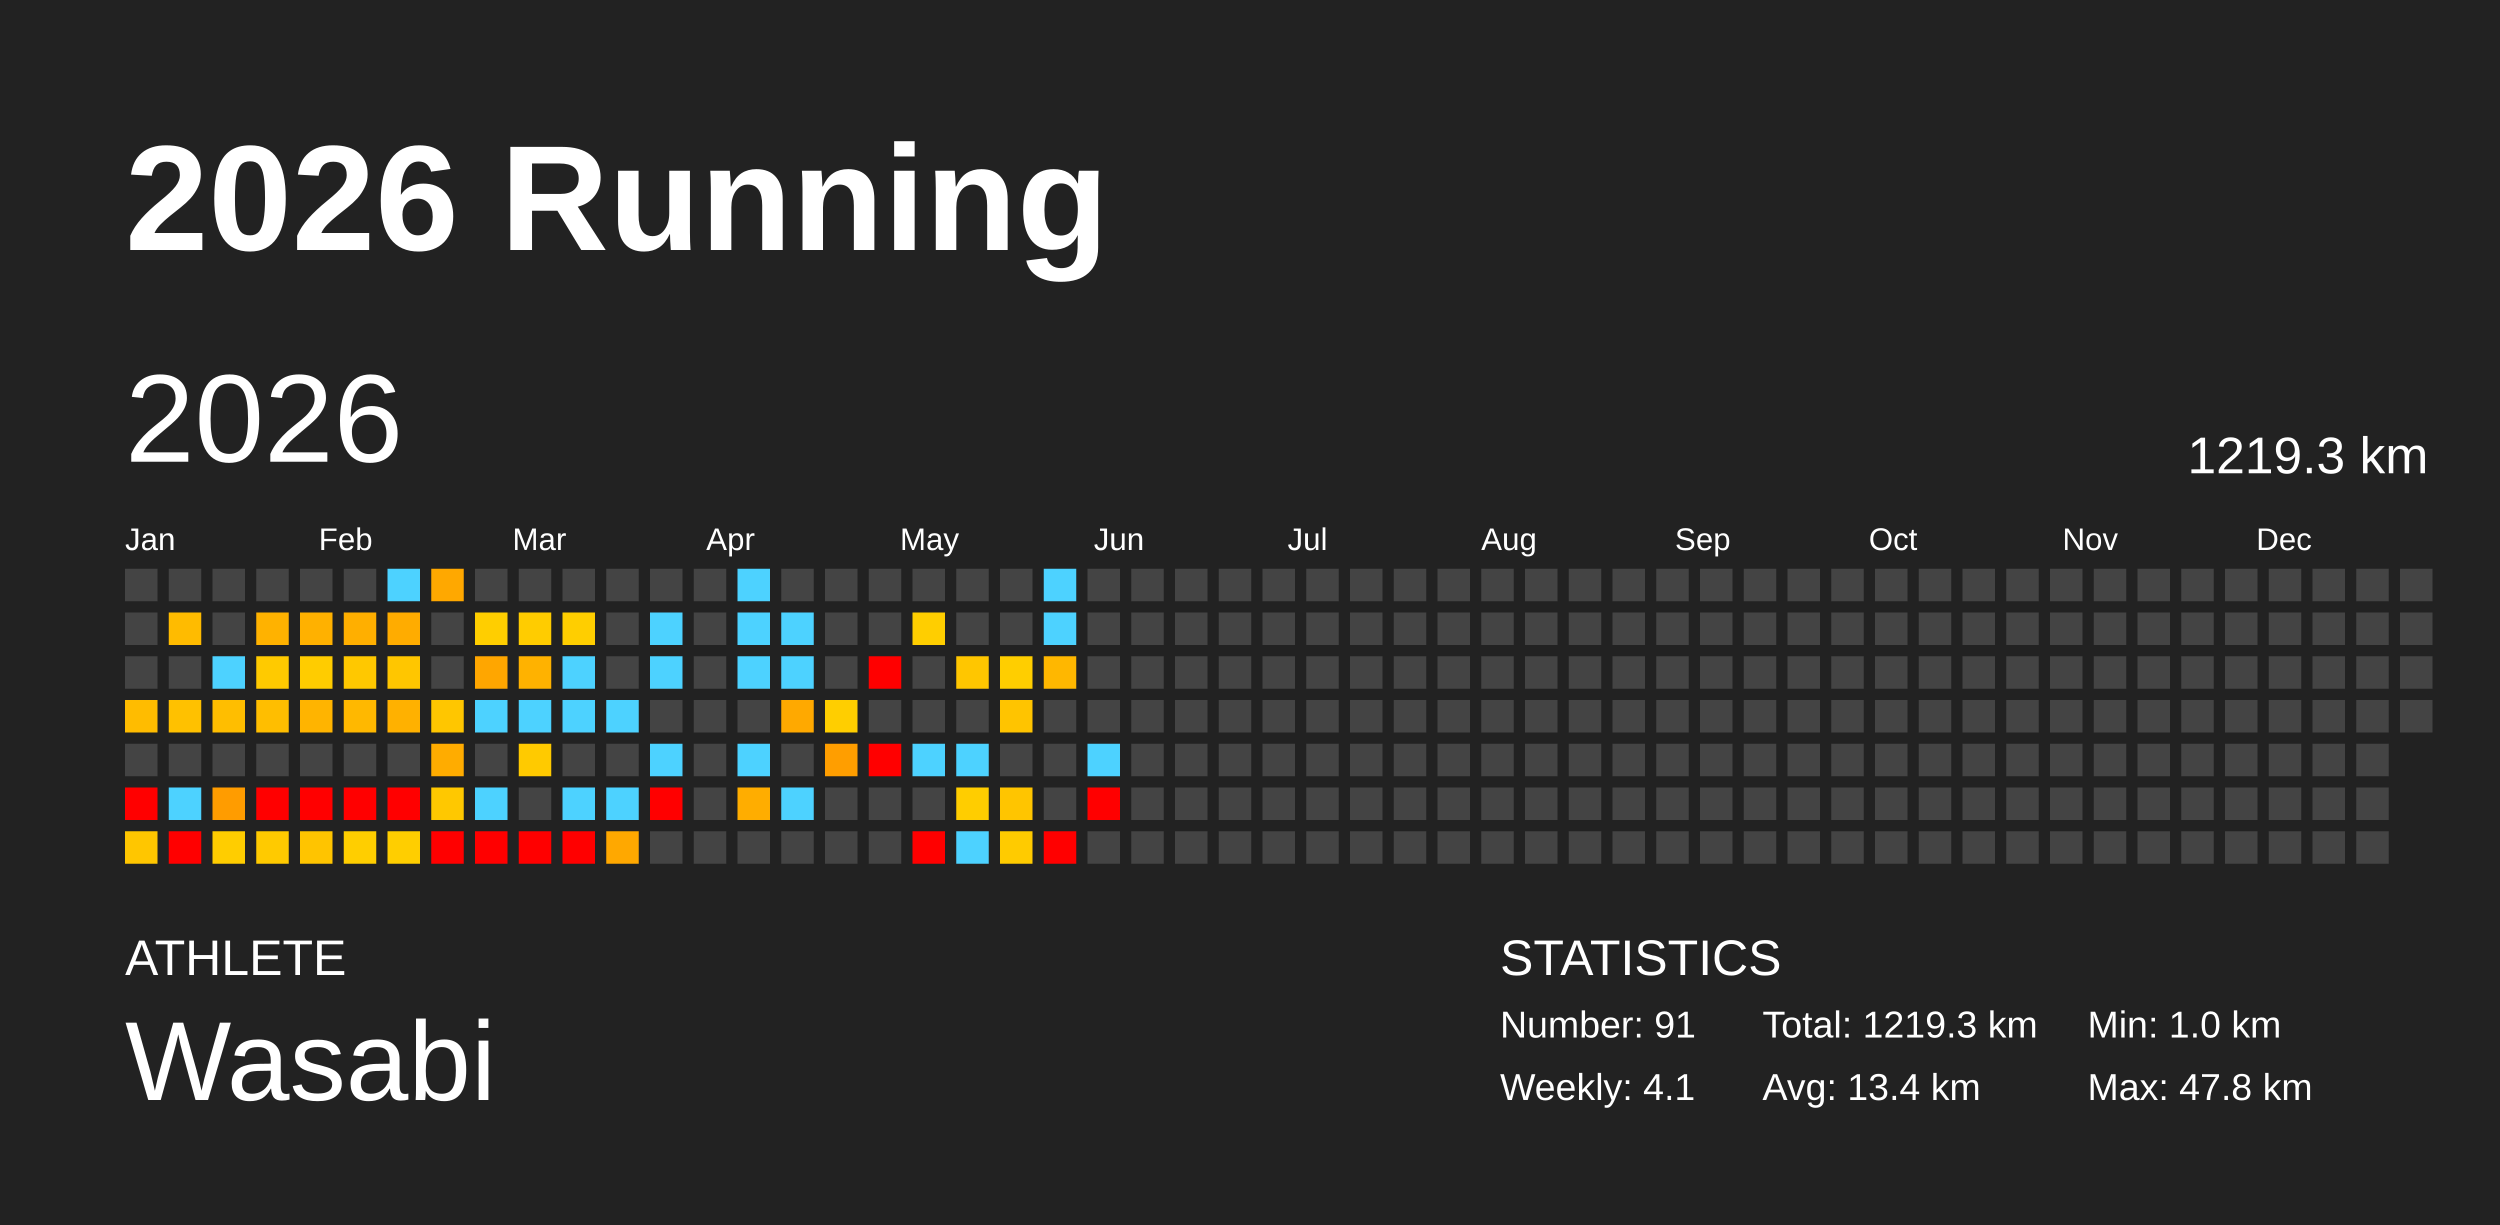
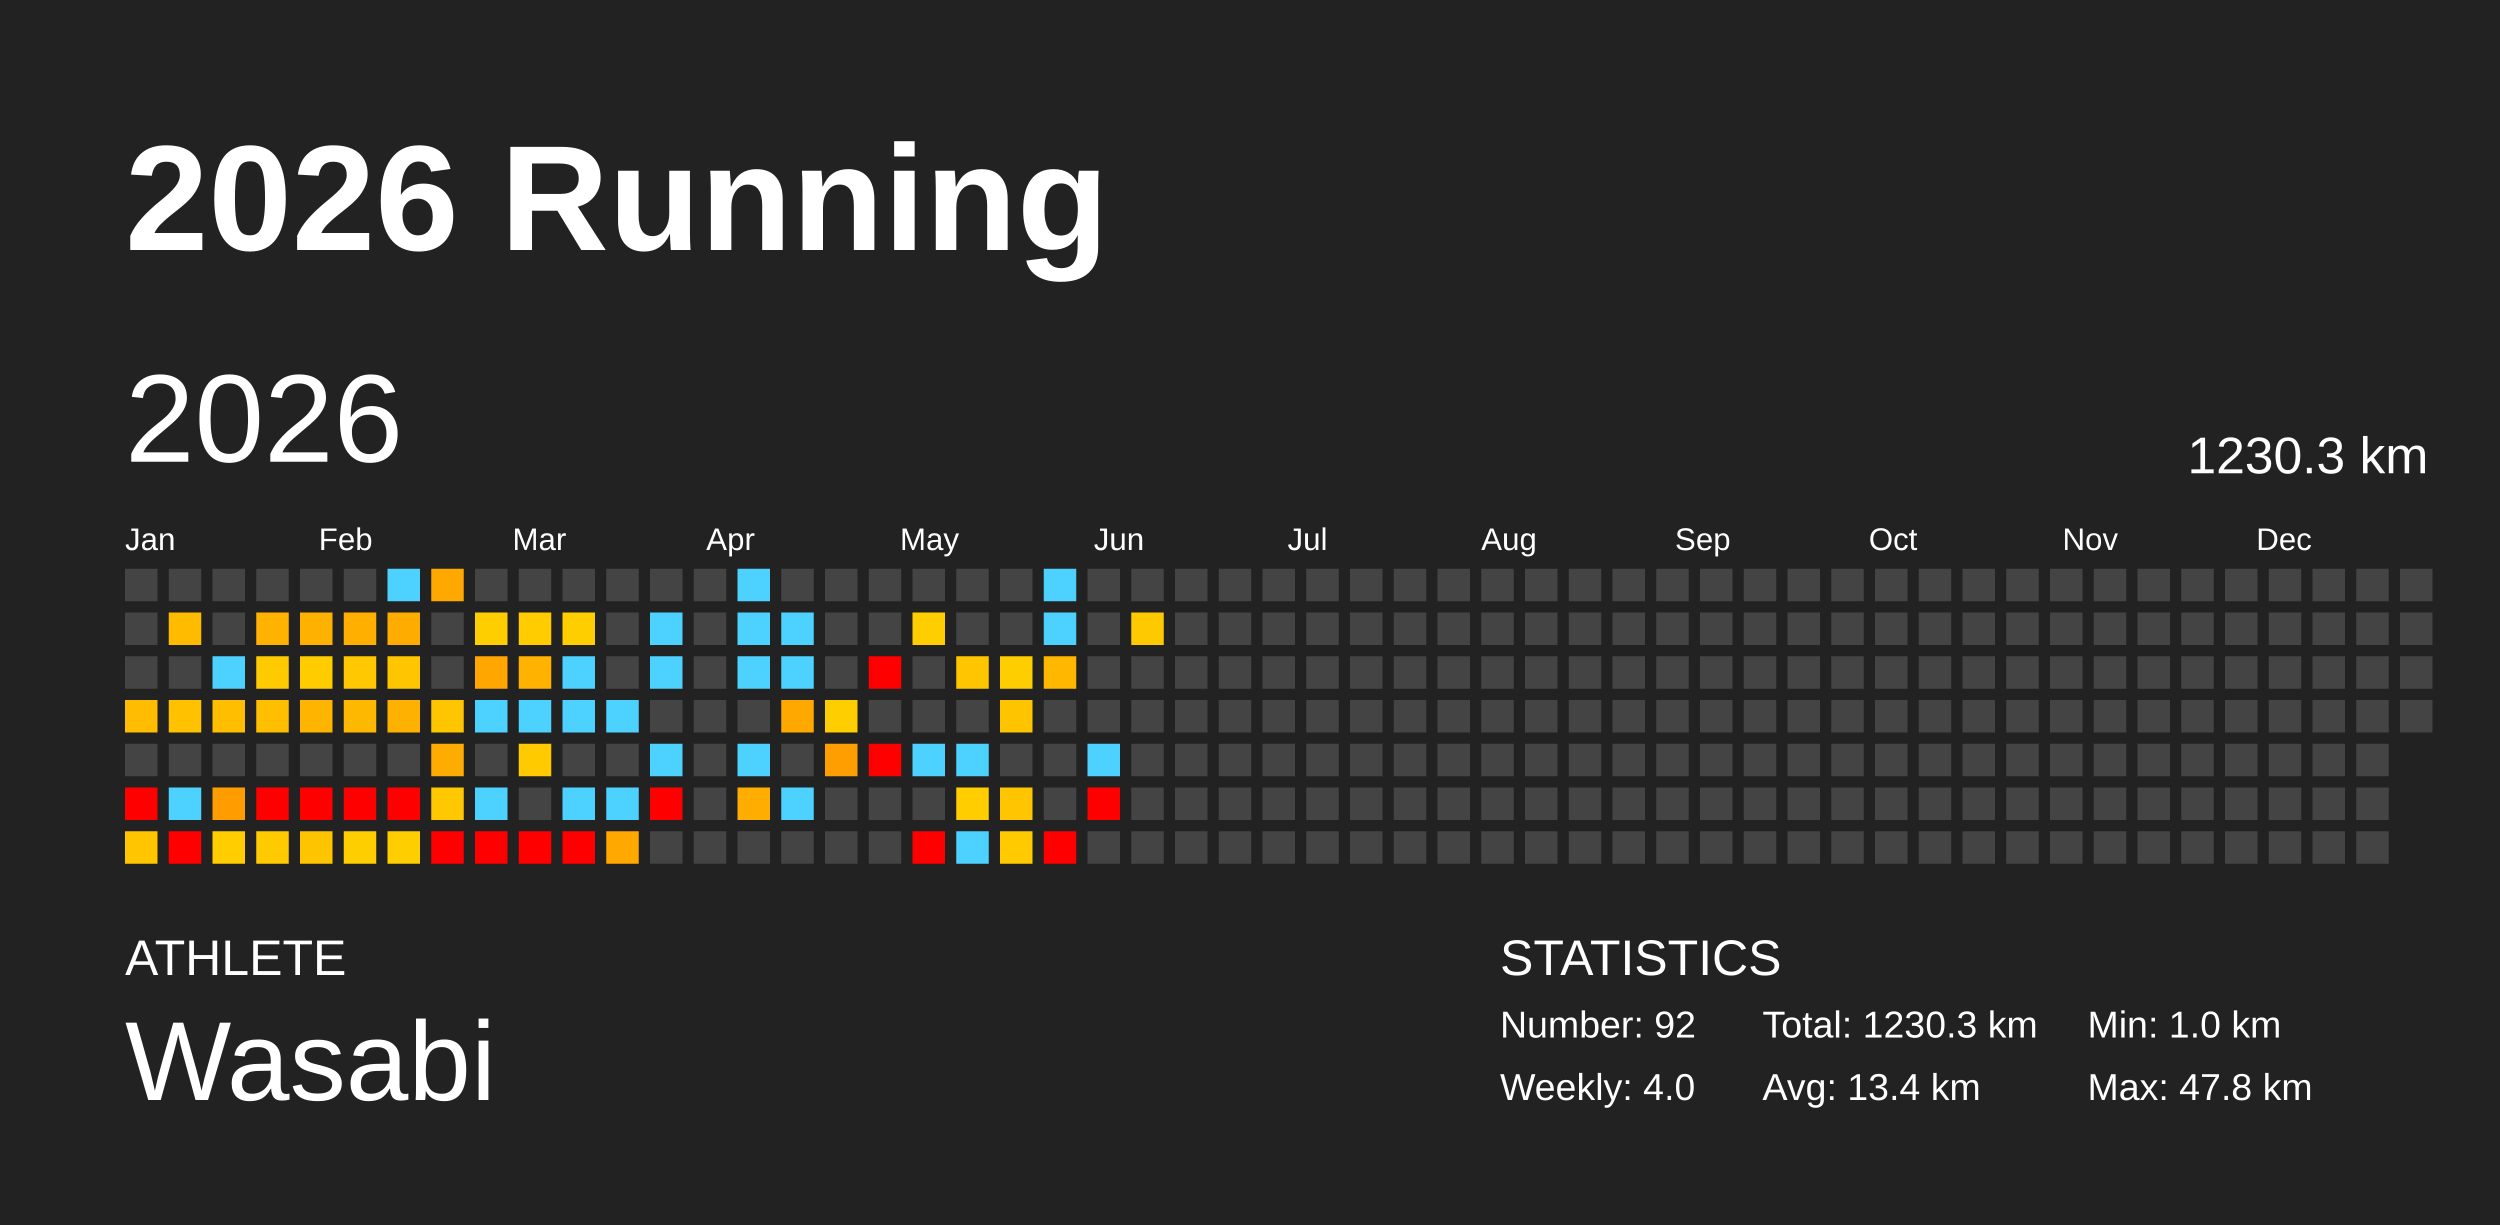
<svg xmlns="http://www.w3.org/2000/svg" baseProfile="full" height="98mm" version="1.1" viewBox="0,0,200,98" width="200mm">
  <defs />
  <rect fill="#222222" height="98" width="200" x="0" y="0" />
  <text fill="#FFFFFF" style="font-size:12px; font-family:Arial; font-weight:bold;" x="10" y="20">2026 Running</text>
  <text fill="#FFFFFF" style="font-size:4px; font-family:Arial" x="10" y="78">ATHLETE</text>
  <text fill="#FFFFFF" style="font-size:9px; font-family:Arial" x="10" y="88">Wasabi</text>
  <text fill="#FFFFFF" style="font-size:4px; font-family:Arial" x="120" y="78">STATISTICS</text>
-   <text fill="#FFFFFF" style="font-size:3px; font-family:Arial" x="120" y="83">Number: 91</text>
-   <text fill="#FFFFFF" style="font-size:3px; font-family:Arial" x="120" y="88">Weekly: 4.1</text>
-   <text fill="#FFFFFF" style="font-size:3px; font-family:Arial" x="141" y="83">Total: 1219.3 km</text>
+   <text fill="#FFFFFF" style="font-size:3px; font-family:Arial" x="120" y="83">Number: 92</text>
+   <text fill="#FFFFFF" style="font-size:3px; font-family:Arial" x="120" y="88">Weekly: 4.0</text>
+   <text fill="#FFFFFF" style="font-size:3px; font-family:Arial" x="141" y="83">Total: 1230.3 km</text>
  <text fill="#FFFFFF" style="font-size:3px; font-family:Arial" x="141" y="88">Avg: 13.4 km</text>
  <text fill="#FFFFFF" style="font-size:3px; font-family:Arial" x="167" y="83">Min: 1.0 km</text>
  <text fill="#FFFFFF" style="font-size:3px; font-family:Arial" x="167" y="88">Max: 47.8 km</text>
  <text dominant-baseline="hanging" fill="#FFFFFF" style="font-size:10.0px; font-family:Arial;" x="10" y="30">2026</text>
-   <text dominant-baseline="hanging" fill="#FFFFFF" style="font-size:4.125px; font-family:Arial;" x="175" y="35">1219.3 km</text>
+   <text dominant-baseline="hanging" fill="#FFFFFF" style="font-size:4.125px; font-family:Arial;" x="175" y="35">1230.3 km</text>
  <text fill="#FFFFFF" style="font-size:2.5px; font-family:Arial" x="10.0" y="44">Jan</text>
  <text fill="#FFFFFF" style="font-size:2.5px; font-family:Arial" x="25.5" y="44">Feb</text>
  <text fill="#FFFFFF" style="font-size:2.5px; font-family:Arial" x="41.0" y="44">Mar</text>
  <text fill="#FFFFFF" style="font-size:2.5px; font-family:Arial" x="56.5" y="44">Apr</text>
  <text fill="#FFFFFF" style="font-size:2.5px; font-family:Arial" x="72.0" y="44">May</text>
  <text fill="#FFFFFF" style="font-size:2.5px; font-family:Arial" x="87.5" y="44">Jun</text>
  <text fill="#FFFFFF" style="font-size:2.5px; font-family:Arial" x="103.0" y="44">Jul</text>
  <text fill="#FFFFFF" style="font-size:2.5px; font-family:Arial" x="118.5" y="44">Aug</text>
  <text fill="#FFFFFF" style="font-size:2.5px; font-family:Arial" x="134.0" y="44">Sep</text>
  <text fill="#FFFFFF" style="font-size:2.5px; font-family:Arial" x="149.5" y="44">Oct</text>
  <text fill="#FFFFFF" style="font-size:2.5px; font-family:Arial" x="165.0" y="44">Nov</text>
  <text fill="#FFFFFF" style="font-size:2.5px; font-family:Arial" x="180.5" y="44">Dec</text>
  <rect fill="#444444" height="2.6" width="2.6" x="10.0" y="45.5" />
  <rect fill="#444444" height="2.6" width="2.6" x="10.0" y="49.0" />
  <rect fill="#444444" height="2.6" width="2.6" x="10.0" y="52.5" />
  <rect fill="#ffbc00" height="2.6" width="2.6" x="10.0" y="56.0" />
  <rect fill="#444444" height="2.6" width="2.6" x="10.0" y="59.5" />
  <rect fill="red" height="2.6" width="2.6" x="10.0" y="63.0" />
  <rect fill="#ffc600" height="2.6" width="2.6" x="10.0" y="66.5" />
  <rect fill="#444444" height="2.6" width="2.6" x="13.5" y="45.5" />
  <rect fill="#ffbb00" height="2.6" width="2.6" x="13.5" y="49.0" />
  <rect fill="#444444" height="2.6" width="2.6" x="13.5" y="52.5" />
  <rect fill="#ffc100" height="2.6" width="2.6" x="13.5" y="56.0" />
  <rect fill="#444444" height="2.6" width="2.6" x="13.5" y="59.5" />
  <rect fill="#4dd2ff" height="2.6" width="2.6" x="13.5" y="63.0" />
  <rect fill="red" height="2.6" width="2.6" x="13.5" y="66.5" />
  <rect fill="#444444" height="2.6" width="2.6" x="17.0" y="45.5" />
  <rect fill="#444444" height="2.6" width="2.6" x="17.0" y="49.0" />
  <rect fill="#4dd2ff" height="2.6" width="2.6" x="17.0" y="52.5" />
  <rect fill="#ffbe00" height="2.6" width="2.6" x="17.0" y="56.0" />
  <rect fill="#444444" height="2.6" width="2.6" x="17.0" y="59.5" />
  <rect fill="#ff9c00" height="2.6" width="2.6" x="17.0" y="63.0" />
  <rect fill="#ffcd00" height="2.6" width="2.6" x="17.0" y="66.5" />
  <rect fill="#444444" height="2.6" width="2.6" x="20.5" y="45.5" />
  <rect fill="#ffb200" height="2.6" width="2.6" x="20.5" y="49.0" />
  <rect fill="#ffca00" height="2.6" width="2.6" x="20.5" y="52.5" />
  <rect fill="#ffbe00" height="2.6" width="2.6" x="20.5" y="56.0" />
  <rect fill="#444444" height="2.6" width="2.6" x="20.5" y="59.5" />
  <rect fill="red" height="2.6" width="2.6" x="20.5" y="63.0" />
  <rect fill="#ffca00" height="2.6" width="2.6" x="20.5" y="66.5" />
  <rect fill="#444444" height="2.6" width="2.6" x="24.0" y="45.5" />
  <rect fill="#ffb100" height="2.6" width="2.6" x="24.0" y="49.0" />
  <rect fill="#ffcc00" height="2.6" width="2.6" x="24.0" y="52.5" />
  <rect fill="#ffb400" height="2.6" width="2.6" x="24.0" y="56.0" />
  <rect fill="#444444" height="2.6" width="2.6" x="24.0" y="59.5" />
  <rect fill="red" height="2.6" width="2.6" x="24.0" y="63.0" />
  <rect fill="#ffc400" height="2.6" width="2.6" x="24.0" y="66.5" />
  <rect fill="#444444" height="2.6" width="2.6" x="27.5" y="45.5" />
  <rect fill="#ffaf00" height="2.6" width="2.6" x="27.5" y="49.0" />
  <rect fill="#ffc800" height="2.6" width="2.6" x="27.5" y="52.5" />
  <rect fill="#ffb800" height="2.6" width="2.6" x="27.5" y="56.0" />
  <rect fill="#444444" height="2.6" width="2.6" x="27.5" y="59.5" />
  <rect fill="red" height="2.6" width="2.6" x="27.5" y="63.0" />
  <rect fill="#ffce00" height="2.6" width="2.6" x="27.5" y="66.5" />
  <rect fill="#4dd2ff" height="2.6" width="2.6" x="31.0" y="45.5" />
  <rect fill="#ffac00" height="2.6" width="2.6" x="31.0" y="49.0" />
  <rect fill="#ffc600" height="2.6" width="2.6" x="31.0" y="52.5" />
  <rect fill="#ffb100" height="2.6" width="2.6" x="31.0" y="56.0" />
  <rect fill="#444444" height="2.6" width="2.6" x="31.0" y="59.5" />
  <rect fill="red" height="2.6" width="2.6" x="31.0" y="63.0" />
  <rect fill="#ffce00" height="2.6" width="2.6" x="31.0" y="66.5" />
  <rect fill="#ffa800" height="2.6" width="2.6" x="34.5" y="45.5" />
  <rect fill="#444444" height="2.6" width="2.6" x="34.5" y="49.0" />
  <rect fill="#444444" height="2.6" width="2.6" x="34.5" y="52.5" />
  <rect fill="#ffc600" height="2.6" width="2.6" x="34.5" y="56.0" />
  <rect fill="#ffac00" height="2.6" width="2.6" x="34.5" y="59.5" />
  <rect fill="#ffc800" height="2.6" width="2.6" x="34.5" y="63.0" />
  <rect fill="red" height="2.6" width="2.6" x="34.5" y="66.5" />
  <rect fill="#444444" height="2.6" width="2.6" x="38.0" y="45.5" />
  <rect fill="#ffce00" height="2.6" width="2.6" x="38.0" y="49.0" />
  <rect fill="#ffa600" height="2.6" width="2.6" x="38.0" y="52.5" />
  <rect fill="#4dd2ff" height="2.6" width="2.6" x="38.0" y="56.0" />
  <rect fill="#444444" height="2.6" width="2.6" x="38.0" y="59.5" />
  <rect fill="#4dd2ff" height="2.6" width="2.6" x="38.0" y="63.0" />
  <rect fill="red" height="2.6" width="2.6" x="38.0" y="66.5" />
  <rect fill="#444444" height="2.6" width="2.6" x="41.5" y="45.5" />
  <rect fill="#ffcc00" height="2.6" width="2.6" x="41.5" y="49.0" />
  <rect fill="#ffb200" height="2.6" width="2.6" x="41.5" y="52.5" />
  <rect fill="#4dd2ff" height="2.6" width="2.6" x="41.5" y="56.0" />
  <rect fill="#ffca00" height="2.6" width="2.6" x="41.5" y="59.5" />
  <rect fill="#444444" height="2.6" width="2.6" x="41.5" y="63.0" />
  <rect fill="red" height="2.6" width="2.6" x="41.5" y="66.5" />
  <rect fill="#444444" height="2.6" width="2.6" x="45.0" y="45.5" />
  <rect fill="#ffce00" height="2.6" width="2.6" x="45.0" y="49.0" />
  <rect fill="#4dd2ff" height="2.6" width="2.6" x="45.0" y="52.5" />
  <rect fill="#4dd2ff" height="2.6" width="2.6" x="45.0" y="56.0" />
  <rect fill="#444444" height="2.6" width="2.6" x="45.0" y="59.5" />
  <rect fill="#4dd2ff" height="2.6" width="2.6" x="45.0" y="63.0" />
  <rect fill="red" height="2.6" width="2.6" x="45.0" y="66.5" />
  <rect fill="#444444" height="2.6" width="2.6" x="48.5" y="45.5" />
  <rect fill="#444444" height="2.6" width="2.6" x="48.5" y="49.0" />
  <rect fill="#444444" height="2.6" width="2.6" x="48.5" y="52.5" />
  <rect fill="#4dd2ff" height="2.6" width="2.6" x="48.5" y="56.0" />
  <rect fill="#444444" height="2.6" width="2.6" x="48.5" y="59.5" />
  <rect fill="#4dd2ff" height="2.6" width="2.6" x="48.5" y="63.0" />
  <rect fill="#ffa800" height="2.6" width="2.6" x="48.5" y="66.5" />
  <rect fill="#444444" height="2.6" width="2.6" x="52.0" y="45.5" />
  <rect fill="#4dd2ff" height="2.6" width="2.6" x="52.0" y="49.0" />
  <rect fill="#4dd2ff" height="2.6" width="2.6" x="52.0" y="52.5" />
  <rect fill="#444444" height="2.6" width="2.6" x="52.0" y="56.0" />
  <rect fill="#4dd2ff" height="2.6" width="2.6" x="52.0" y="59.5" />
  <rect fill="red" height="2.6" width="2.6" x="52.0" y="63.0" />
  <rect fill="#444444" height="2.6" width="2.6" x="52.0" y="66.5" />
  <rect fill="#444444" height="2.6" width="2.6" x="55.5" y="45.5" />
  <rect fill="#444444" height="2.6" width="2.6" x="55.5" y="49.0" />
  <rect fill="#444444" height="2.6" width="2.6" x="55.5" y="52.5" />
  <rect fill="#444444" height="2.6" width="2.6" x="55.5" y="56.0" />
  <rect fill="#444444" height="2.6" width="2.6" x="55.5" y="59.5" />
  <rect fill="#444444" height="2.6" width="2.6" x="55.5" y="63.0" />
  <rect fill="#444444" height="2.6" width="2.6" x="55.5" y="66.5" />
  <rect fill="#4dd2ff" height="2.6" width="2.6" x="59.0" y="45.5" />
  <rect fill="#4dd2ff" height="2.6" width="2.6" x="59.0" y="49.0" />
  <rect fill="#4dd2ff" height="2.6" width="2.6" x="59.0" y="52.5" />
  <rect fill="#444444" height="2.6" width="2.6" x="59.0" y="56.0" />
  <rect fill="#4dd2ff" height="2.6" width="2.6" x="59.0" y="59.5" />
  <rect fill="#ffad00" height="2.6" width="2.6" x="59.0" y="63.0" />
  <rect fill="#444444" height="2.6" width="2.6" x="59.0" y="66.5" />
  <rect fill="#444444" height="2.6" width="2.6" x="62.5" y="45.5" />
  <rect fill="#4dd2ff" height="2.6" width="2.6" x="62.5" y="49.0" />
  <rect fill="#4dd2ff" height="2.6" width="2.6" x="62.5" y="52.5" />
  <rect fill="#ffa900" height="2.6" width="2.6" x="62.5" y="56.0" />
  <rect fill="#444444" height="2.6" width="2.6" x="62.5" y="59.5" />
  <rect fill="#4dd2ff" height="2.6" width="2.6" x="62.5" y="63.0" />
  <rect fill="#444444" height="2.6" width="2.6" x="62.5" y="66.5" />
  <rect fill="#444444" height="2.6" width="2.6" x="66.0" y="45.5" />
  <rect fill="#444444" height="2.6" width="2.6" x="66.0" y="49.0" />
  <rect fill="#444444" height="2.6" width="2.6" x="66.0" y="52.5" />
  <rect fill="#ffce00" height="2.6" width="2.6" x="66.0" y="56.0" />
  <rect fill="#ff9e00" height="2.6" width="2.6" x="66.0" y="59.5" />
  <rect fill="#444444" height="2.6" width="2.6" x="66.0" y="63.0" />
  <rect fill="#444444" height="2.6" width="2.6" x="66.0" y="66.5" />
  <rect fill="#444444" height="2.6" width="2.6" x="69.5" y="45.5" />
  <rect fill="#444444" height="2.6" width="2.6" x="69.5" y="49.0" />
  <rect fill="red" height="2.6" width="2.6" x="69.5" y="52.5" />
  <rect fill="#444444" height="2.6" width="2.6" x="69.5" y="56.0" />
  <rect fill="red" height="2.6" width="2.6" x="69.5" y="59.5" />
  <rect fill="#444444" height="2.6" width="2.6" x="69.5" y="63.0" />
  <rect fill="#444444" height="2.6" width="2.6" x="69.5" y="66.5" />
  <rect fill="#444444" height="2.6" width="2.6" x="73.0" y="45.5" />
  <rect fill="#ffce00" height="2.6" width="2.6" x="73.0" y="49.0" />
  <rect fill="#444444" height="2.6" width="2.6" x="73.0" y="52.5" />
  <rect fill="#444444" height="2.6" width="2.6" x="73.0" y="56.0" />
  <rect fill="#4dd2ff" height="2.6" width="2.6" x="73.0" y="59.5" />
  <rect fill="#444444" height="2.6" width="2.6" x="73.0" y="63.0" />
  <rect fill="red" height="2.6" width="2.6" x="73.0" y="66.5" />
  <rect fill="#444444" height="2.6" width="2.6" x="76.5" y="45.5" />
  <rect fill="#444444" height="2.6" width="2.6" x="76.5" y="49.0" />
  <rect fill="#ffc600" height="2.6" width="2.6" x="76.5" y="52.5" />
  <rect fill="#444444" height="2.6" width="2.6" x="76.5" y="56.0" />
  <rect fill="#4dd2ff" height="2.6" width="2.6" x="76.5" y="59.5" />
  <rect fill="#ffcd00" height="2.6" width="2.6" x="76.5" y="63.0" />
  <rect fill="#4dd2ff" height="2.6" width="2.6" x="76.5" y="66.5" />
  <rect fill="#444444" height="2.6" width="2.6" x="80.0" y="45.5" />
  <rect fill="#444444" height="2.6" width="2.6" x="80.0" y="49.0" />
  <rect fill="#ffce00" height="2.6" width="2.6" x="80.0" y="52.5" />
  <rect fill="#ffc400" height="2.6" width="2.6" x="80.0" y="56.0" />
  <rect fill="#444444" height="2.6" width="2.6" x="80.0" y="59.5" />
  <rect fill="#ffc500" height="2.6" width="2.6" x="80.0" y="63.0" />
  <rect fill="#ffcb00" height="2.6" width="2.6" x="80.0" y="66.5" />
  <rect fill="#4dd2ff" height="2.6" width="2.6" x="83.5" y="45.5" />
  <rect fill="#4dd2ff" height="2.6" width="2.6" x="83.5" y="49.0" />
  <rect fill="#ffb700" height="2.6" width="2.6" x="83.5" y="52.5" />
  <rect fill="#444444" height="2.6" width="2.6" x="83.5" y="56.0" />
  <rect fill="#444444" height="2.6" width="2.6" x="83.5" y="59.5" />
  <rect fill="#444444" height="2.6" width="2.6" x="83.5" y="63.0" />
  <rect fill="red" height="2.6" width="2.6" x="83.5" y="66.5" />
  <rect fill="#444444" height="2.6" width="2.6" x="87.0" y="45.5" />
  <rect fill="#444444" height="2.6" width="2.6" x="87.0" y="49.0" />
  <rect fill="#444444" height="2.6" width="2.6" x="87.0" y="52.5" />
  <rect fill="#444444" height="2.6" width="2.6" x="87.0" y="56.0" />
  <rect fill="#4dd2ff" height="2.6" width="2.6" x="87.0" y="59.5" />
  <rect fill="red" height="2.6" width="2.6" x="87.0" y="63.0" />
  <rect fill="#444444" height="2.6" width="2.6" x="87.0" y="66.5" />
  <rect fill="#444444" height="2.6" width="2.6" x="90.5" y="45.5" />
-   <rect fill="#444444" height="2.6" width="2.6" x="90.5" y="49.0" />
+   <rect fill="#ffc900" height="2.6" width="2.6" x="90.5" y="49.0" />
  <rect fill="#444444" height="2.6" width="2.6" x="90.5" y="52.5" />
  <rect fill="#444444" height="2.6" width="2.6" x="90.5" y="56.0" />
  <rect fill="#444444" height="2.6" width="2.6" x="90.5" y="59.5" />
  <rect fill="#444444" height="2.6" width="2.6" x="90.5" y="63.0" />
  <rect fill="#444444" height="2.6" width="2.6" x="90.5" y="66.5" />
  <rect fill="#444444" height="2.6" width="2.6" x="94.0" y="45.5" />
  <rect fill="#444444" height="2.6" width="2.6" x="94.0" y="49.0" />
  <rect fill="#444444" height="2.6" width="2.6" x="94.0" y="52.5" />
  <rect fill="#444444" height="2.6" width="2.6" x="94.0" y="56.0" />
  <rect fill="#444444" height="2.6" width="2.6" x="94.0" y="59.5" />
  <rect fill="#444444" height="2.6" width="2.6" x="94.0" y="63.0" />
  <rect fill="#444444" height="2.6" width="2.6" x="94.0" y="66.5" />
  <rect fill="#444444" height="2.6" width="2.6" x="97.5" y="45.5" />
  <rect fill="#444444" height="2.6" width="2.6" x="97.5" y="49.0" />
  <rect fill="#444444" height="2.6" width="2.6" x="97.5" y="52.5" />
  <rect fill="#444444" height="2.6" width="2.6" x="97.5" y="56.0" />
  <rect fill="#444444" height="2.6" width="2.6" x="97.5" y="59.5" />
  <rect fill="#444444" height="2.6" width="2.6" x="97.5" y="63.0" />
  <rect fill="#444444" height="2.6" width="2.6" x="97.5" y="66.5" />
  <rect fill="#444444" height="2.6" width="2.6" x="101.0" y="45.5" />
  <rect fill="#444444" height="2.6" width="2.6" x="101.0" y="49.0" />
  <rect fill="#444444" height="2.6" width="2.6" x="101.0" y="52.5" />
  <rect fill="#444444" height="2.6" width="2.6" x="101.0" y="56.0" />
  <rect fill="#444444" height="2.6" width="2.6" x="101.0" y="59.5" />
  <rect fill="#444444" height="2.6" width="2.6" x="101.0" y="63.0" />
  <rect fill="#444444" height="2.6" width="2.6" x="101.0" y="66.5" />
  <rect fill="#444444" height="2.6" width="2.6" x="104.5" y="45.5" />
  <rect fill="#444444" height="2.6" width="2.6" x="104.5" y="49.0" />
  <rect fill="#444444" height="2.6" width="2.6" x="104.5" y="52.5" />
  <rect fill="#444444" height="2.6" width="2.6" x="104.5" y="56.0" />
  <rect fill="#444444" height="2.6" width="2.6" x="104.5" y="59.5" />
  <rect fill="#444444" height="2.6" width="2.6" x="104.5" y="63.0" />
  <rect fill="#444444" height="2.6" width="2.6" x="104.5" y="66.5" />
  <rect fill="#444444" height="2.6" width="2.6" x="108.0" y="45.5" />
  <rect fill="#444444" height="2.6" width="2.6" x="108.0" y="49.0" />
  <rect fill="#444444" height="2.6" width="2.6" x="108.0" y="52.5" />
  <rect fill="#444444" height="2.6" width="2.6" x="108.0" y="56.0" />
  <rect fill="#444444" height="2.6" width="2.6" x="108.0" y="59.5" />
  <rect fill="#444444" height="2.6" width="2.6" x="108.0" y="63.0" />
  <rect fill="#444444" height="2.6" width="2.6" x="108.0" y="66.5" />
  <rect fill="#444444" height="2.6" width="2.6" x="111.5" y="45.5" />
  <rect fill="#444444" height="2.6" width="2.6" x="111.5" y="49.0" />
  <rect fill="#444444" height="2.6" width="2.6" x="111.5" y="52.5" />
  <rect fill="#444444" height="2.6" width="2.6" x="111.5" y="56.0" />
  <rect fill="#444444" height="2.6" width="2.6" x="111.5" y="59.5" />
  <rect fill="#444444" height="2.6" width="2.6" x="111.5" y="63.0" />
  <rect fill="#444444" height="2.6" width="2.6" x="111.5" y="66.5" />
  <rect fill="#444444" height="2.6" width="2.6" x="115.0" y="45.5" />
  <rect fill="#444444" height="2.6" width="2.6" x="115.0" y="49.0" />
  <rect fill="#444444" height="2.6" width="2.6" x="115.0" y="52.5" />
  <rect fill="#444444" height="2.6" width="2.6" x="115.0" y="56.0" />
  <rect fill="#444444" height="2.6" width="2.6" x="115.0" y="59.5" />
  <rect fill="#444444" height="2.6" width="2.6" x="115.0" y="63.0" />
  <rect fill="#444444" height="2.6" width="2.6" x="115.0" y="66.5" />
  <rect fill="#444444" height="2.6" width="2.6" x="118.5" y="45.5" />
  <rect fill="#444444" height="2.6" width="2.6" x="118.5" y="49.0" />
  <rect fill="#444444" height="2.6" width="2.6" x="118.5" y="52.5" />
  <rect fill="#444444" height="2.6" width="2.6" x="118.5" y="56.0" />
  <rect fill="#444444" height="2.6" width="2.6" x="118.5" y="59.5" />
  <rect fill="#444444" height="2.6" width="2.6" x="118.5" y="63.0" />
  <rect fill="#444444" height="2.6" width="2.6" x="118.5" y="66.5" />
  <rect fill="#444444" height="2.6" width="2.6" x="122.0" y="45.5" />
  <rect fill="#444444" height="2.6" width="2.6" x="122.0" y="49.0" />
  <rect fill="#444444" height="2.6" width="2.6" x="122.0" y="52.5" />
  <rect fill="#444444" height="2.6" width="2.6" x="122.0" y="56.0" />
  <rect fill="#444444" height="2.6" width="2.6" x="122.0" y="59.5" />
  <rect fill="#444444" height="2.6" width="2.6" x="122.0" y="63.0" />
  <rect fill="#444444" height="2.6" width="2.6" x="122.0" y="66.5" />
  <rect fill="#444444" height="2.6" width="2.6" x="125.5" y="45.5" />
  <rect fill="#444444" height="2.6" width="2.6" x="125.5" y="49.0" />
  <rect fill="#444444" height="2.6" width="2.6" x="125.5" y="52.5" />
  <rect fill="#444444" height="2.6" width="2.6" x="125.5" y="56.0" />
  <rect fill="#444444" height="2.6" width="2.6" x="125.5" y="59.5" />
  <rect fill="#444444" height="2.6" width="2.6" x="125.5" y="63.0" />
  <rect fill="#444444" height="2.6" width="2.6" x="125.5" y="66.5" />
  <rect fill="#444444" height="2.6" width="2.6" x="129.0" y="45.5" />
  <rect fill="#444444" height="2.6" width="2.6" x="129.0" y="49.0" />
  <rect fill="#444444" height="2.6" width="2.6" x="129.0" y="52.5" />
  <rect fill="#444444" height="2.6" width="2.6" x="129.0" y="56.0" />
  <rect fill="#444444" height="2.6" width="2.6" x="129.0" y="59.5" />
  <rect fill="#444444" height="2.6" width="2.6" x="129.0" y="63.0" />
  <rect fill="#444444" height="2.6" width="2.6" x="129.0" y="66.5" />
  <rect fill="#444444" height="2.6" width="2.6" x="132.5" y="45.5" />
  <rect fill="#444444" height="2.6" width="2.6" x="132.5" y="49.0" />
  <rect fill="#444444" height="2.6" width="2.6" x="132.5" y="52.5" />
  <rect fill="#444444" height="2.6" width="2.6" x="132.5" y="56.0" />
  <rect fill="#444444" height="2.6" width="2.6" x="132.5" y="59.5" />
  <rect fill="#444444" height="2.6" width="2.6" x="132.5" y="63.0" />
  <rect fill="#444444" height="2.6" width="2.6" x="132.5" y="66.5" />
  <rect fill="#444444" height="2.6" width="2.6" x="136.0" y="45.5" />
  <rect fill="#444444" height="2.6" width="2.6" x="136.0" y="49.0" />
  <rect fill="#444444" height="2.6" width="2.6" x="136.0" y="52.5" />
  <rect fill="#444444" height="2.6" width="2.6" x="136.0" y="56.0" />
  <rect fill="#444444" height="2.6" width="2.6" x="136.0" y="59.5" />
  <rect fill="#444444" height="2.6" width="2.6" x="136.0" y="63.0" />
  <rect fill="#444444" height="2.6" width="2.6" x="136.0" y="66.5" />
  <rect fill="#444444" height="2.6" width="2.6" x="139.5" y="45.5" />
  <rect fill="#444444" height="2.6" width="2.6" x="139.5" y="49.0" />
  <rect fill="#444444" height="2.6" width="2.6" x="139.5" y="52.5" />
  <rect fill="#444444" height="2.6" width="2.6" x="139.5" y="56.0" />
  <rect fill="#444444" height="2.6" width="2.6" x="139.5" y="59.5" />
  <rect fill="#444444" height="2.6" width="2.6" x="139.5" y="63.0" />
  <rect fill="#444444" height="2.6" width="2.6" x="139.5" y="66.5" />
  <rect fill="#444444" height="2.6" width="2.6" x="143.0" y="45.5" />
  <rect fill="#444444" height="2.6" width="2.6" x="143.0" y="49.0" />
  <rect fill="#444444" height="2.6" width="2.6" x="143.0" y="52.5" />
  <rect fill="#444444" height="2.6" width="2.6" x="143.0" y="56.0" />
  <rect fill="#444444" height="2.6" width="2.6" x="143.0" y="59.5" />
  <rect fill="#444444" height="2.6" width="2.6" x="143.0" y="63.0" />
  <rect fill="#444444" height="2.6" width="2.6" x="143.0" y="66.5" />
  <rect fill="#444444" height="2.6" width="2.6" x="146.5" y="45.5" />
  <rect fill="#444444" height="2.6" width="2.6" x="146.5" y="49.0" />
  <rect fill="#444444" height="2.6" width="2.6" x="146.5" y="52.5" />
  <rect fill="#444444" height="2.6" width="2.6" x="146.5" y="56.0" />
  <rect fill="#444444" height="2.6" width="2.6" x="146.5" y="59.5" />
  <rect fill="#444444" height="2.6" width="2.6" x="146.5" y="63.0" />
  <rect fill="#444444" height="2.6" width="2.6" x="146.5" y="66.5" />
  <rect fill="#444444" height="2.6" width="2.6" x="150.0" y="45.5" />
  <rect fill="#444444" height="2.6" width="2.6" x="150.0" y="49.0" />
  <rect fill="#444444" height="2.6" width="2.6" x="150.0" y="52.5" />
  <rect fill="#444444" height="2.6" width="2.6" x="150.0" y="56.0" />
  <rect fill="#444444" height="2.6" width="2.6" x="150.0" y="59.5" />
  <rect fill="#444444" height="2.6" width="2.6" x="150.0" y="63.0" />
  <rect fill="#444444" height="2.6" width="2.6" x="150.0" y="66.5" />
  <rect fill="#444444" height="2.6" width="2.6" x="153.5" y="45.5" />
  <rect fill="#444444" height="2.6" width="2.6" x="153.5" y="49.0" />
  <rect fill="#444444" height="2.6" width="2.6" x="153.5" y="52.5" />
  <rect fill="#444444" height="2.6" width="2.6" x="153.5" y="56.0" />
  <rect fill="#444444" height="2.6" width="2.6" x="153.5" y="59.5" />
  <rect fill="#444444" height="2.6" width="2.6" x="153.5" y="63.0" />
  <rect fill="#444444" height="2.6" width="2.6" x="153.5" y="66.5" />
  <rect fill="#444444" height="2.6" width="2.6" x="157.0" y="45.5" />
  <rect fill="#444444" height="2.6" width="2.6" x="157.0" y="49.0" />
  <rect fill="#444444" height="2.6" width="2.6" x="157.0" y="52.5" />
  <rect fill="#444444" height="2.6" width="2.6" x="157.0" y="56.0" />
  <rect fill="#444444" height="2.6" width="2.6" x="157.0" y="59.5" />
  <rect fill="#444444" height="2.6" width="2.6" x="157.0" y="63.0" />
  <rect fill="#444444" height="2.6" width="2.6" x="157.0" y="66.5" />
  <rect fill="#444444" height="2.6" width="2.6" x="160.5" y="45.5" />
  <rect fill="#444444" height="2.6" width="2.6" x="160.5" y="49.0" />
  <rect fill="#444444" height="2.6" width="2.6" x="160.5" y="52.5" />
  <rect fill="#444444" height="2.6" width="2.6" x="160.5" y="56.0" />
  <rect fill="#444444" height="2.6" width="2.6" x="160.5" y="59.5" />
  <rect fill="#444444" height="2.6" width="2.6" x="160.5" y="63.0" />
  <rect fill="#444444" height="2.6" width="2.6" x="160.5" y="66.5" />
  <rect fill="#444444" height="2.6" width="2.6" x="164.0" y="45.5" />
  <rect fill="#444444" height="2.6" width="2.6" x="164.0" y="49.0" />
  <rect fill="#444444" height="2.6" width="2.6" x="164.0" y="52.5" />
  <rect fill="#444444" height="2.6" width="2.6" x="164.0" y="56.0" />
  <rect fill="#444444" height="2.6" width="2.6" x="164.0" y="59.5" />
  <rect fill="#444444" height="2.6" width="2.6" x="164.0" y="63.0" />
  <rect fill="#444444" height="2.6" width="2.6" x="164.0" y="66.5" />
  <rect fill="#444444" height="2.6" width="2.6" x="167.5" y="45.5" />
  <rect fill="#444444" height="2.6" width="2.6" x="167.5" y="49.0" />
  <rect fill="#444444" height="2.6" width="2.6" x="167.5" y="52.5" />
  <rect fill="#444444" height="2.6" width="2.6" x="167.5" y="56.0" />
  <rect fill="#444444" height="2.6" width="2.6" x="167.5" y="59.5" />
  <rect fill="#444444" height="2.6" width="2.6" x="167.5" y="63.0" />
  <rect fill="#444444" height="2.6" width="2.6" x="167.5" y="66.5" />
  <rect fill="#444444" height="2.6" width="2.6" x="171.0" y="45.5" />
  <rect fill="#444444" height="2.6" width="2.6" x="171.0" y="49.0" />
  <rect fill="#444444" height="2.6" width="2.6" x="171.0" y="52.5" />
  <rect fill="#444444" height="2.6" width="2.6" x="171.0" y="56.0" />
  <rect fill="#444444" height="2.6" width="2.6" x="171.0" y="59.5" />
  <rect fill="#444444" height="2.6" width="2.6" x="171.0" y="63.0" />
  <rect fill="#444444" height="2.6" width="2.6" x="171.0" y="66.5" />
  <rect fill="#444444" height="2.6" width="2.6" x="174.5" y="45.5" />
  <rect fill="#444444" height="2.6" width="2.6" x="174.5" y="49.0" />
  <rect fill="#444444" height="2.6" width="2.6" x="174.5" y="52.5" />
  <rect fill="#444444" height="2.6" width="2.6" x="174.5" y="56.0" />
  <rect fill="#444444" height="2.6" width="2.6" x="174.5" y="59.5" />
  <rect fill="#444444" height="2.6" width="2.6" x="174.5" y="63.0" />
  <rect fill="#444444" height="2.6" width="2.6" x="174.5" y="66.5" />
  <rect fill="#444444" height="2.6" width="2.6" x="178.0" y="45.5" />
  <rect fill="#444444" height="2.6" width="2.6" x="178.0" y="49.0" />
  <rect fill="#444444" height="2.6" width="2.6" x="178.0" y="52.5" />
  <rect fill="#444444" height="2.6" width="2.6" x="178.0" y="56.0" />
  <rect fill="#444444" height="2.6" width="2.6" x="178.0" y="59.5" />
  <rect fill="#444444" height="2.6" width="2.6" x="178.0" y="63.0" />
  <rect fill="#444444" height="2.6" width="2.6" x="178.0" y="66.5" />
  <rect fill="#444444" height="2.6" width="2.6" x="181.5" y="45.5" />
  <rect fill="#444444" height="2.6" width="2.6" x="181.5" y="49.0" />
  <rect fill="#444444" height="2.6" width="2.6" x="181.5" y="52.5" />
  <rect fill="#444444" height="2.6" width="2.6" x="181.5" y="56.0" />
  <rect fill="#444444" height="2.6" width="2.6" x="181.5" y="59.5" />
  <rect fill="#444444" height="2.6" width="2.6" x="181.5" y="63.0" />
  <rect fill="#444444" height="2.6" width="2.6" x="181.5" y="66.5" />
  <rect fill="#444444" height="2.6" width="2.6" x="185.0" y="45.5" />
  <rect fill="#444444" height="2.6" width="2.6" x="185.0" y="49.0" />
  <rect fill="#444444" height="2.6" width="2.6" x="185.0" y="52.5" />
  <rect fill="#444444" height="2.6" width="2.6" x="185.0" y="56.0" />
  <rect fill="#444444" height="2.6" width="2.6" x="185.0" y="59.5" />
  <rect fill="#444444" height="2.6" width="2.6" x="185.0" y="63.0" />
  <rect fill="#444444" height="2.6" width="2.6" x="185.0" y="66.5" />
  <rect fill="#444444" height="2.6" width="2.6" x="188.5" y="45.5" />
  <rect fill="#444444" height="2.6" width="2.6" x="188.5" y="49.0" />
  <rect fill="#444444" height="2.6" width="2.6" x="188.5" y="52.5" />
  <rect fill="#444444" height="2.6" width="2.6" x="188.5" y="56.0" />
  <rect fill="#444444" height="2.6" width="2.6" x="188.5" y="59.5" />
  <rect fill="#444444" height="2.6" width="2.6" x="188.5" y="63.0" />
  <rect fill="#444444" height="2.6" width="2.6" x="188.5" y="66.5" />
  <rect fill="#444444" height="2.6" width="2.6" x="192.0" y="45.5" />
  <rect fill="#444444" height="2.6" width="2.6" x="192.0" y="49.0" />
  <rect fill="#444444" height="2.6" width="2.6" x="192.0" y="52.5" />
  <rect fill="#444444" height="2.6" width="2.6" x="192.0" y="56.0" />
</svg>
